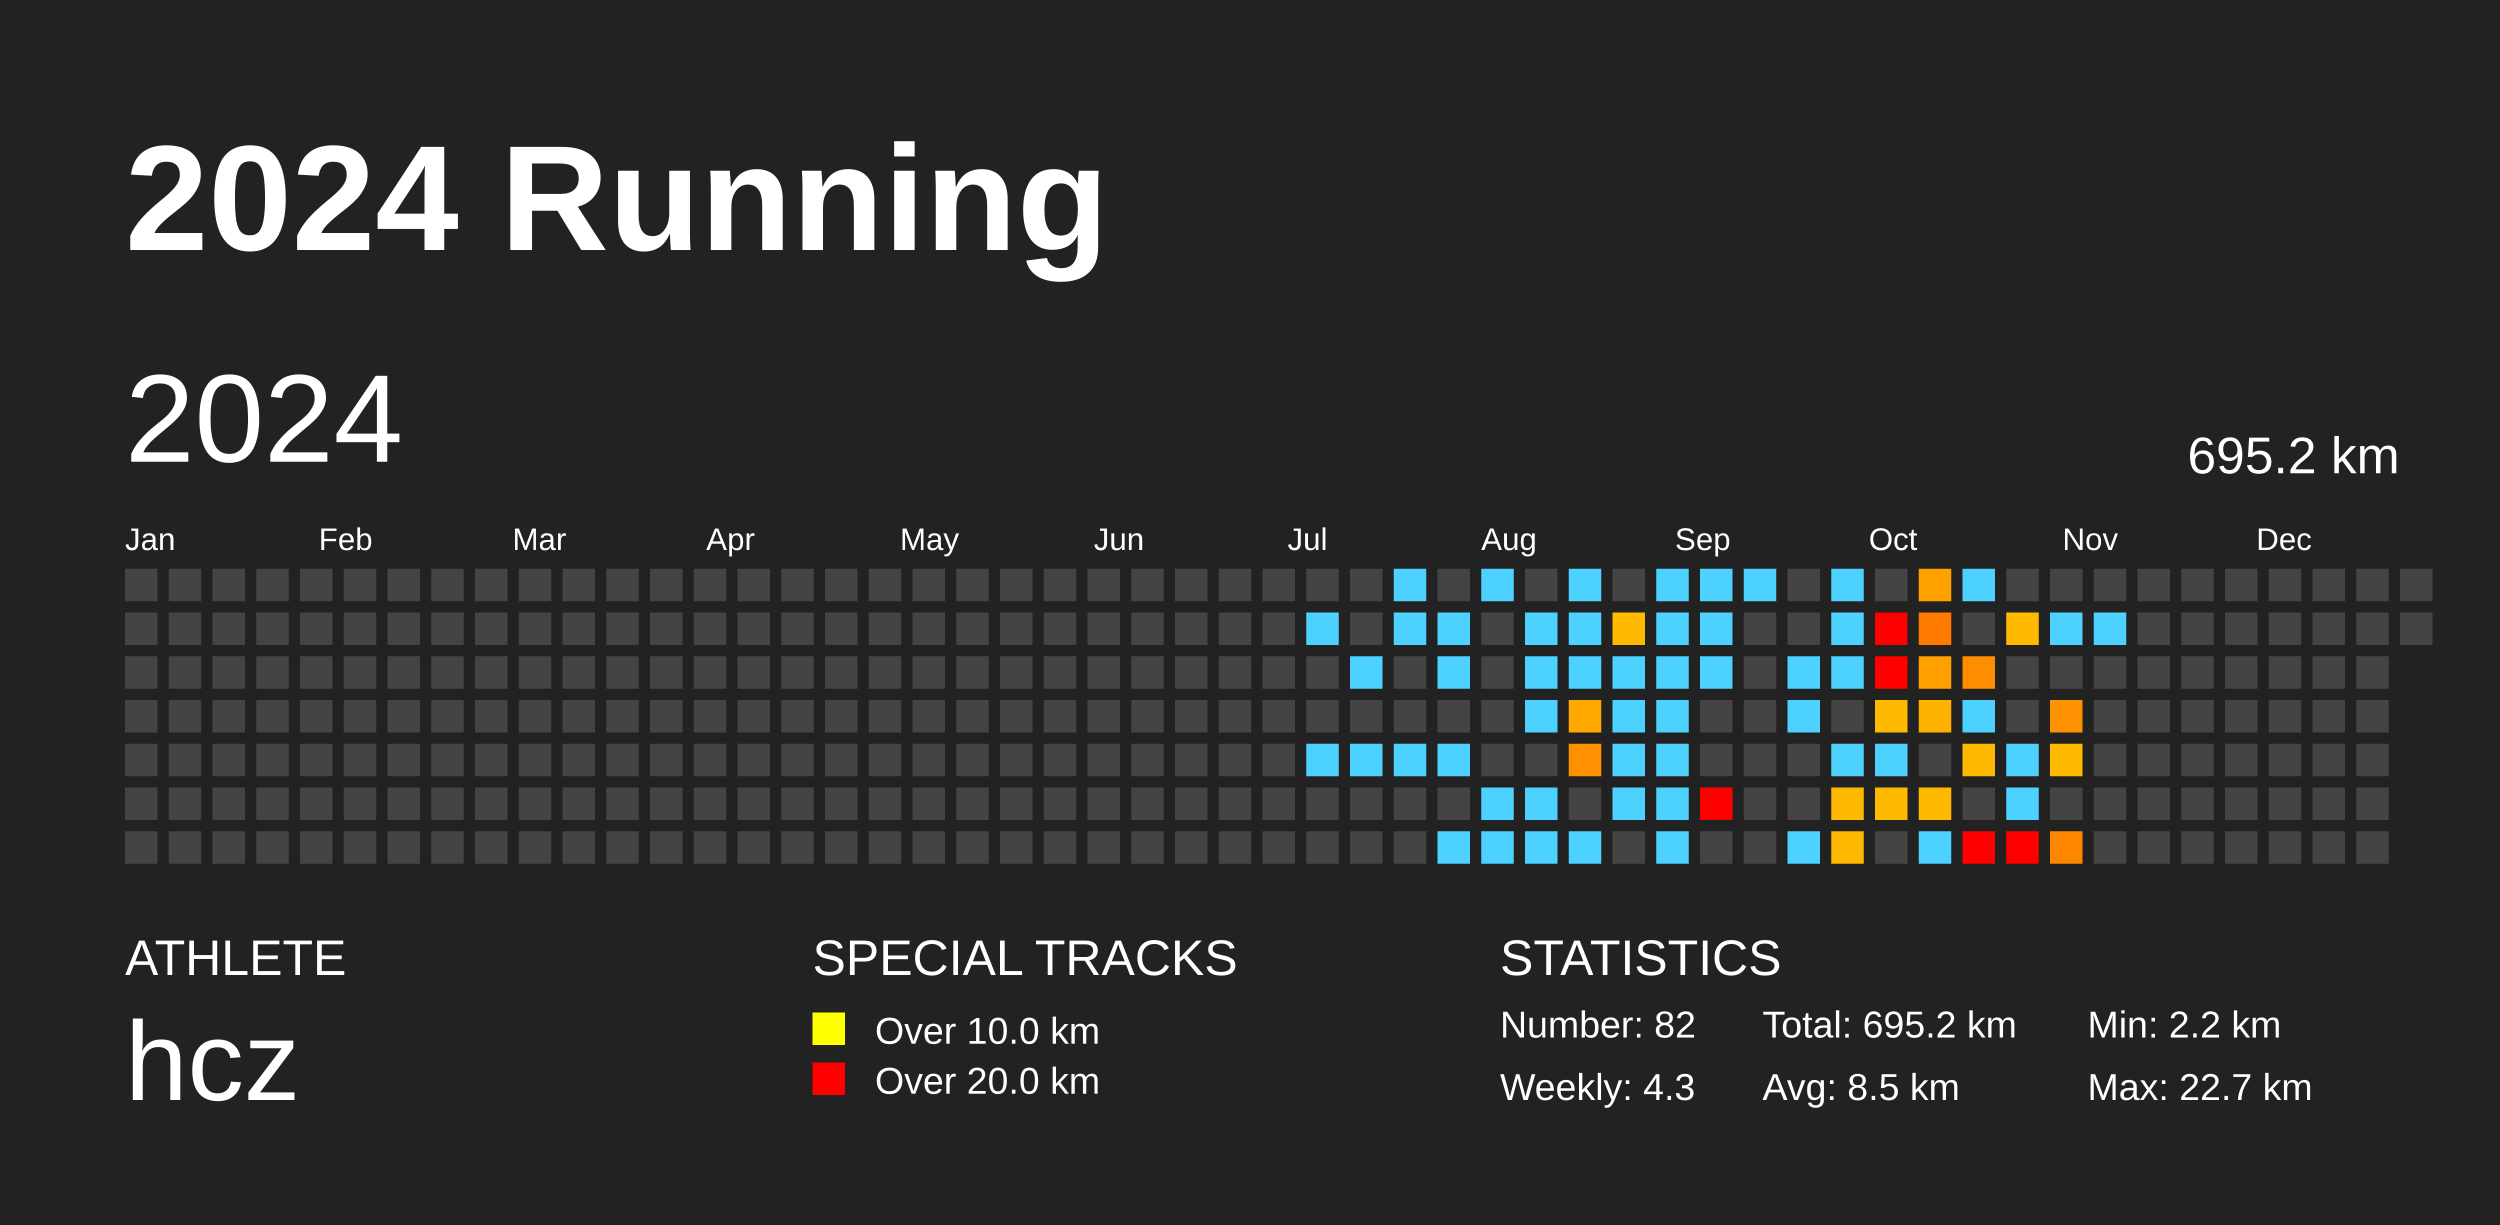
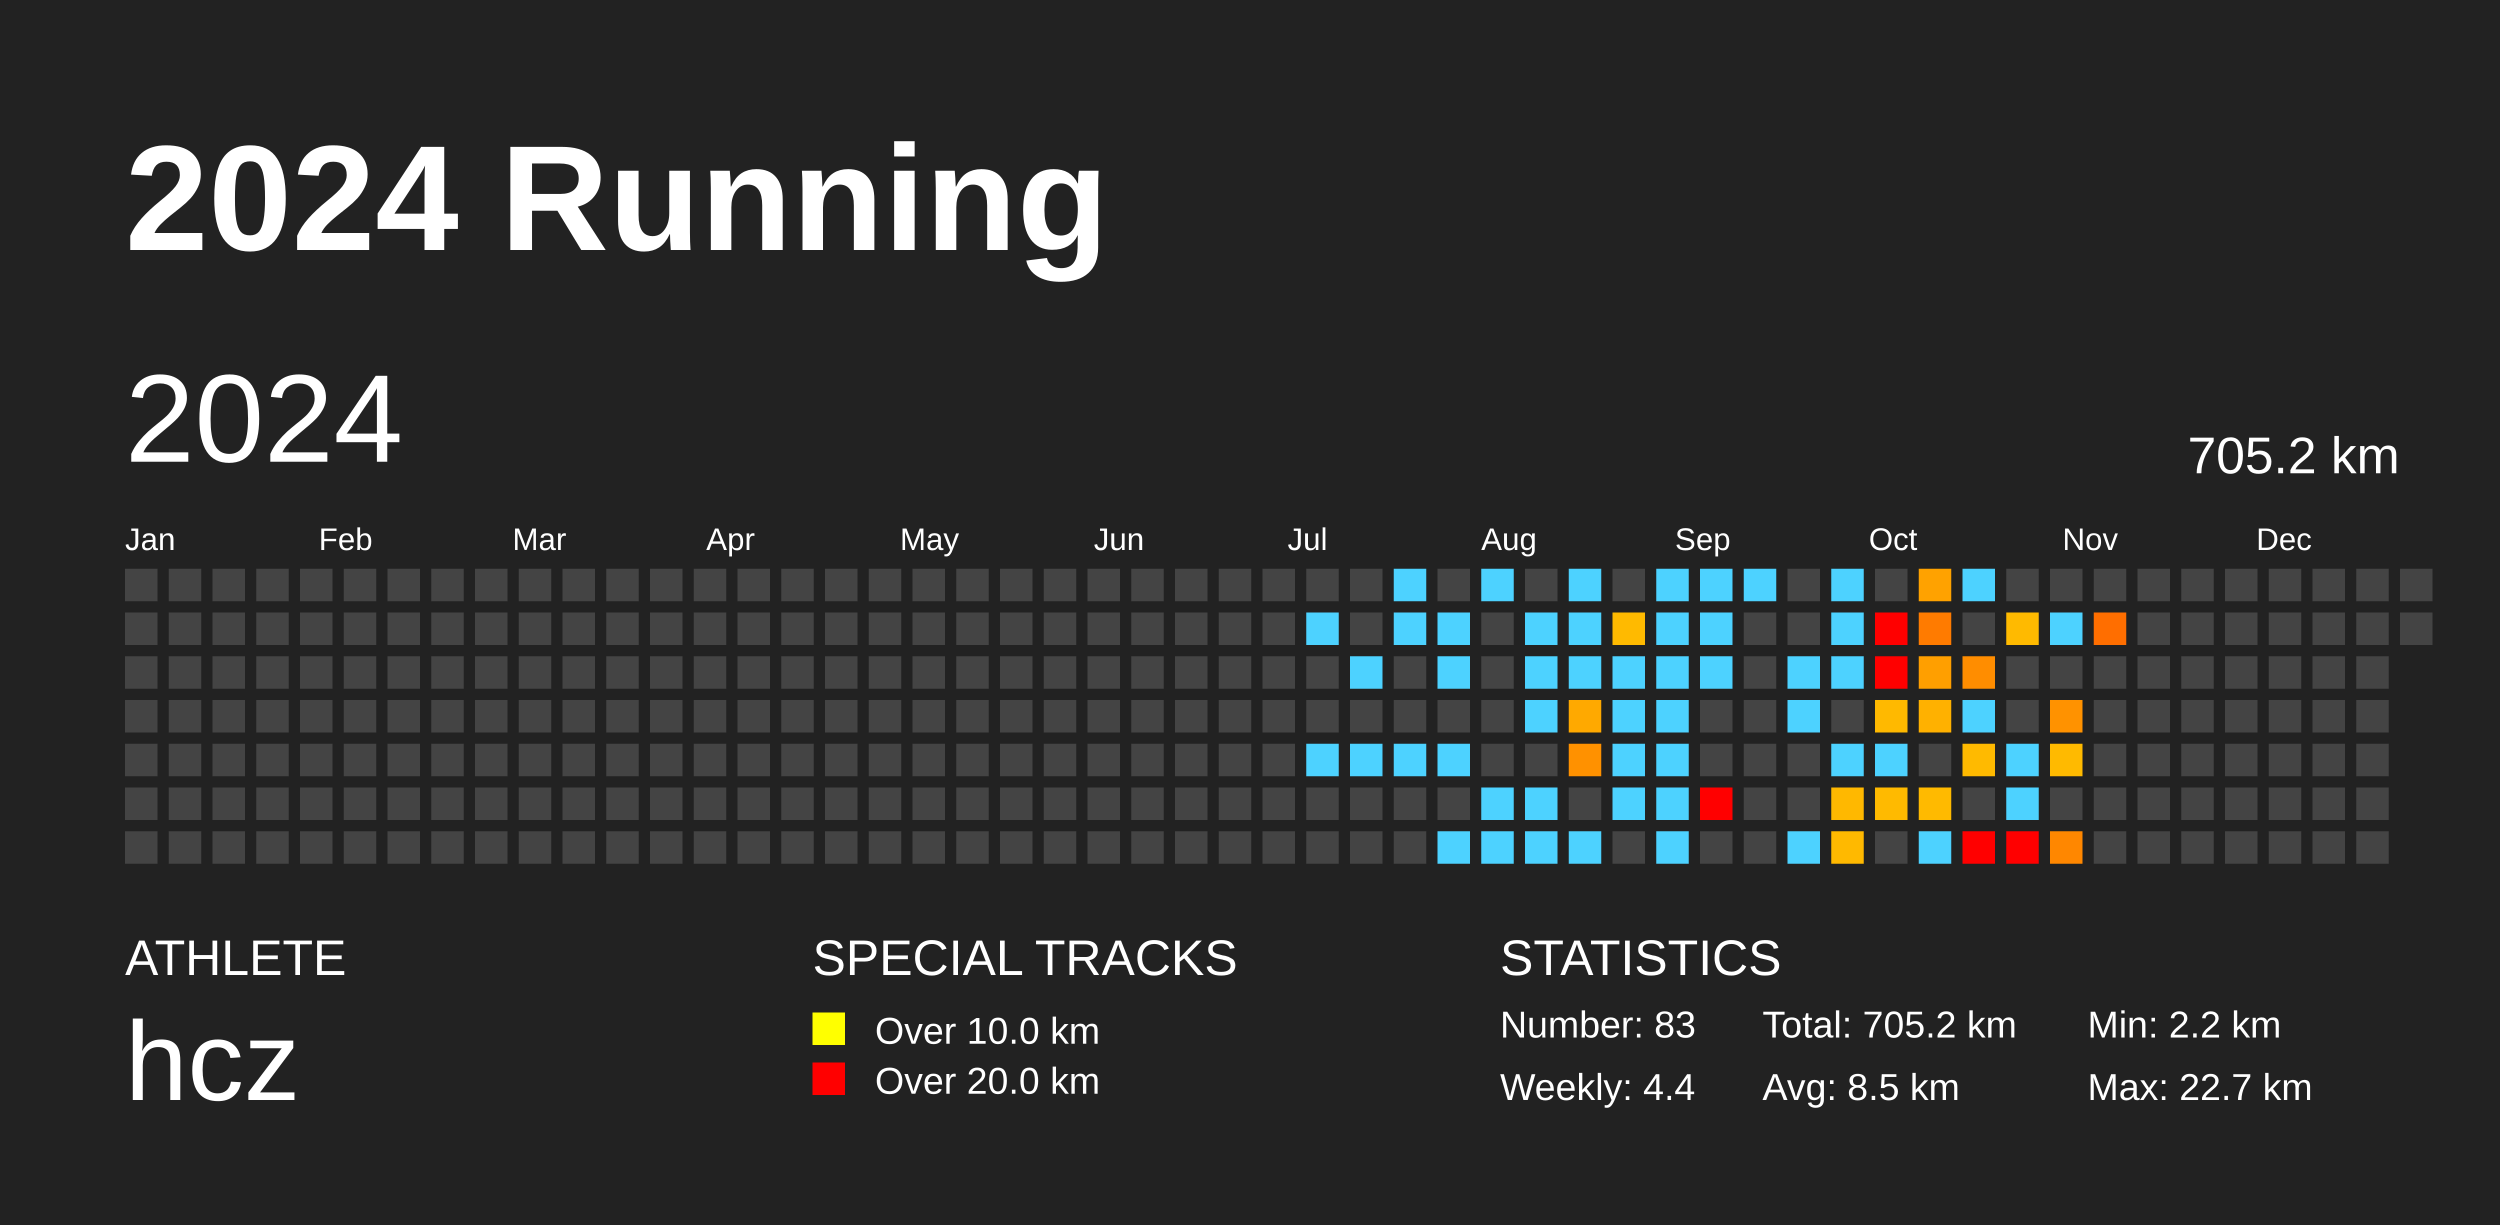
<svg xmlns="http://www.w3.org/2000/svg" baseProfile="full" height="98mm" version="1.1" viewBox="0,0,200,98" width="200mm">
  <defs />
  <rect fill="#222222" height="98" width="200" x="0" y="0" />
  <text fill="#FFFFFF" style="font-size:12px; font-family:Arial; font-weight:bold;" x="10" y="20">2024 Running</text>
  <text fill="#FFFFFF" style="font-size:4px; font-family:Arial" x="10" y="78">ATHLETE</text>
  <text fill="#FFFFFF" style="font-size:9px; font-family:Arial" x="10" y="88">hcz</text>
  <text fill="#FFFFFF" style="font-size:4px; font-family:Arial" x="65" y="78">SPECIAL TRACKS</text>
  <rect fill="yellow" height="2.6" width="2.6" x="65" y="81" />
  <text fill="#FFFFFF" style="font-size:3px; font-family:Arial" x="70" y="83.5">Over 10.0 km</text>
  <rect fill="red" height="2.6" width="2.6" x="65" y="85" />
  <text fill="#FFFFFF" style="font-size:3px; font-family:Arial" x="70" y="87.5">Over 20.0 km</text>
  <text fill="#FFFFFF" style="font-size:4px; font-family:Arial" x="120" y="78">STATISTICS</text>
-   <text fill="#FFFFFF" style="font-size:3px; font-family:Arial" x="120" y="83">Number: 82</text>
-   <text fill="#FFFFFF" style="font-size:3px; font-family:Arial" x="120" y="88">Weekly: 4.3</text>
-   <text fill="#FFFFFF" style="font-size:3px; font-family:Arial" x="141" y="83">Total: 695.2 km</text>
+   <text fill="#FFFFFF" style="font-size:3px; font-family:Arial" x="120" y="83">Number: 83</text>
+   <text fill="#FFFFFF" style="font-size:3px; font-family:Arial" x="120" y="88">Weekly: 4.4</text>
+   <text fill="#FFFFFF" style="font-size:3px; font-family:Arial" x="141" y="83">Total: 705.2 km</text>
  <text fill="#FFFFFF" style="font-size:3px; font-family:Arial" x="141" y="88">Avg: 8.5 km</text>
  <text fill="#FFFFFF" style="font-size:3px; font-family:Arial" x="167" y="83">Min: 2.2 km</text>
  <text fill="#FFFFFF" style="font-size:3px; font-family:Arial" x="167" y="88">Max: 22.7 km</text>
  <text dominant-baseline="hanging" fill="#FFFFFF" style="font-size:10.0px; font-family:Arial;" x="10" y="30">2024</text>
-   <text dominant-baseline="hanging" fill="#FFFFFF" style="font-size:4.125px; font-family:Arial;" x="175" y="35">695.2 km</text>
+   <text dominant-baseline="hanging" fill="#FFFFFF" style="font-size:4.125px; font-family:Arial;" x="175" y="35">705.2 km</text>
  <text fill="#FFFFFF" style="font-size:2.5px; font-family:Arial" x="10.0" y="44">Jan</text>
  <text fill="#FFFFFF" style="font-size:2.5px; font-family:Arial" x="25.5" y="44">Feb</text>
  <text fill="#FFFFFF" style="font-size:2.5px; font-family:Arial" x="41.0" y="44">Mar</text>
  <text fill="#FFFFFF" style="font-size:2.5px; font-family:Arial" x="56.5" y="44">Apr</text>
  <text fill="#FFFFFF" style="font-size:2.5px; font-family:Arial" x="72.0" y="44">May</text>
  <text fill="#FFFFFF" style="font-size:2.5px; font-family:Arial" x="87.5" y="44">Jun</text>
  <text fill="#FFFFFF" style="font-size:2.5px; font-family:Arial" x="103.0" y="44">Jul</text>
  <text fill="#FFFFFF" style="font-size:2.5px; font-family:Arial" x="118.5" y="44">Aug</text>
  <text fill="#FFFFFF" style="font-size:2.5px; font-family:Arial" x="134.0" y="44">Sep</text>
  <text fill="#FFFFFF" style="font-size:2.5px; font-family:Arial" x="149.5" y="44">Oct</text>
  <text fill="#FFFFFF" style="font-size:2.5px; font-family:Arial" x="165.0" y="44">Nov</text>
  <text fill="#FFFFFF" style="font-size:2.5px; font-family:Arial" x="180.5" y="44">Dec</text>
  <rect fill="#444444" height="2.6" width="2.6" x="10.0" y="45.5" />
  <rect fill="#444444" height="2.6" width="2.6" x="10.0" y="49.0" />
  <rect fill="#444444" height="2.6" width="2.6" x="10.0" y="52.5" />
  <rect fill="#444444" height="2.6" width="2.6" x="10.0" y="56.0" />
  <rect fill="#444444" height="2.6" width="2.6" x="10.0" y="59.5" />
  <rect fill="#444444" height="2.6" width="2.6" x="10.0" y="63.0" />
  <rect fill="#444444" height="2.6" width="2.6" x="10.0" y="66.5" />
  <rect fill="#444444" height="2.6" width="2.6" x="13.5" y="45.5" />
  <rect fill="#444444" height="2.6" width="2.6" x="13.5" y="49.0" />
  <rect fill="#444444" height="2.6" width="2.6" x="13.5" y="52.5" />
  <rect fill="#444444" height="2.6" width="2.6" x="13.5" y="56.0" />
  <rect fill="#444444" height="2.6" width="2.6" x="13.5" y="59.5" />
  <rect fill="#444444" height="2.6" width="2.6" x="13.5" y="63.0" />
  <rect fill="#444444" height="2.6" width="2.6" x="13.5" y="66.5" />
  <rect fill="#444444" height="2.6" width="2.6" x="17.0" y="45.5" />
  <rect fill="#444444" height="2.6" width="2.6" x="17.0" y="49.0" />
  <rect fill="#444444" height="2.6" width="2.6" x="17.0" y="52.5" />
  <rect fill="#444444" height="2.6" width="2.6" x="17.0" y="56.0" />
  <rect fill="#444444" height="2.6" width="2.6" x="17.0" y="59.5" />
  <rect fill="#444444" height="2.6" width="2.6" x="17.0" y="63.0" />
  <rect fill="#444444" height="2.6" width="2.6" x="17.0" y="66.5" />
  <rect fill="#444444" height="2.6" width="2.6" x="20.5" y="45.5" />
  <rect fill="#444444" height="2.6" width="2.6" x="20.5" y="49.0" />
  <rect fill="#444444" height="2.6" width="2.6" x="20.5" y="52.5" />
  <rect fill="#444444" height="2.6" width="2.6" x="20.5" y="56.0" />
  <rect fill="#444444" height="2.6" width="2.6" x="20.5" y="59.5" />
  <rect fill="#444444" height="2.6" width="2.6" x="20.5" y="63.0" />
  <rect fill="#444444" height="2.6" width="2.6" x="20.5" y="66.5" />
  <rect fill="#444444" height="2.6" width="2.6" x="24.0" y="45.5" />
  <rect fill="#444444" height="2.6" width="2.6" x="24.0" y="49.0" />
  <rect fill="#444444" height="2.6" width="2.6" x="24.0" y="52.5" />
  <rect fill="#444444" height="2.6" width="2.6" x="24.0" y="56.0" />
  <rect fill="#444444" height="2.6" width="2.6" x="24.0" y="59.5" />
  <rect fill="#444444" height="2.6" width="2.6" x="24.0" y="63.0" />
  <rect fill="#444444" height="2.6" width="2.6" x="24.0" y="66.5" />
  <rect fill="#444444" height="2.6" width="2.6" x="27.5" y="45.5" />
  <rect fill="#444444" height="2.6" width="2.6" x="27.5" y="49.0" />
  <rect fill="#444444" height="2.6" width="2.6" x="27.5" y="52.5" />
  <rect fill="#444444" height="2.6" width="2.6" x="27.5" y="56.0" />
  <rect fill="#444444" height="2.6" width="2.6" x="27.5" y="59.5" />
  <rect fill="#444444" height="2.6" width="2.6" x="27.5" y="63.0" />
  <rect fill="#444444" height="2.6" width="2.6" x="27.5" y="66.5" />
  <rect fill="#444444" height="2.6" width="2.6" x="31.0" y="45.5" />
  <rect fill="#444444" height="2.6" width="2.6" x="31.0" y="49.0" />
  <rect fill="#444444" height="2.6" width="2.6" x="31.0" y="52.5" />
  <rect fill="#444444" height="2.6" width="2.6" x="31.0" y="56.0" />
  <rect fill="#444444" height="2.6" width="2.6" x="31.0" y="59.5" />
  <rect fill="#444444" height="2.6" width="2.6" x="31.0" y="63.0" />
  <rect fill="#444444" height="2.6" width="2.6" x="31.0" y="66.5" />
  <rect fill="#444444" height="2.6" width="2.6" x="34.5" y="45.5" />
  <rect fill="#444444" height="2.6" width="2.6" x="34.5" y="49.0" />
  <rect fill="#444444" height="2.6" width="2.6" x="34.5" y="52.5" />
  <rect fill="#444444" height="2.6" width="2.6" x="34.5" y="56.0" />
  <rect fill="#444444" height="2.6" width="2.6" x="34.5" y="59.5" />
  <rect fill="#444444" height="2.6" width="2.6" x="34.5" y="63.0" />
  <rect fill="#444444" height="2.6" width="2.6" x="34.5" y="66.5" />
  <rect fill="#444444" height="2.6" width="2.6" x="38.0" y="45.5" />
  <rect fill="#444444" height="2.6" width="2.6" x="38.0" y="49.0" />
  <rect fill="#444444" height="2.6" width="2.6" x="38.0" y="52.5" />
  <rect fill="#444444" height="2.6" width="2.6" x="38.0" y="56.0" />
  <rect fill="#444444" height="2.6" width="2.6" x="38.0" y="59.5" />
  <rect fill="#444444" height="2.6" width="2.6" x="38.0" y="63.0" />
  <rect fill="#444444" height="2.6" width="2.6" x="38.0" y="66.5" />
  <rect fill="#444444" height="2.6" width="2.6" x="41.5" y="45.5" />
  <rect fill="#444444" height="2.6" width="2.6" x="41.5" y="49.0" />
  <rect fill="#444444" height="2.6" width="2.6" x="41.5" y="52.5" />
  <rect fill="#444444" height="2.6" width="2.6" x="41.5" y="56.0" />
  <rect fill="#444444" height="2.6" width="2.6" x="41.5" y="59.5" />
  <rect fill="#444444" height="2.6" width="2.6" x="41.5" y="63.0" />
  <rect fill="#444444" height="2.6" width="2.6" x="41.5" y="66.5" />
  <rect fill="#444444" height="2.6" width="2.6" x="45.0" y="45.5" />
  <rect fill="#444444" height="2.6" width="2.6" x="45.0" y="49.0" />
  <rect fill="#444444" height="2.6" width="2.6" x="45.0" y="52.5" />
  <rect fill="#444444" height="2.6" width="2.6" x="45.0" y="56.0" />
  <rect fill="#444444" height="2.6" width="2.6" x="45.0" y="59.5" />
  <rect fill="#444444" height="2.6" width="2.6" x="45.0" y="63.0" />
  <rect fill="#444444" height="2.6" width="2.6" x="45.0" y="66.5" />
  <rect fill="#444444" height="2.6" width="2.6" x="48.5" y="45.5" />
  <rect fill="#444444" height="2.6" width="2.6" x="48.5" y="49.0" />
  <rect fill="#444444" height="2.6" width="2.6" x="48.5" y="52.5" />
  <rect fill="#444444" height="2.6" width="2.6" x="48.5" y="56.0" />
  <rect fill="#444444" height="2.6" width="2.6" x="48.5" y="59.5" />
  <rect fill="#444444" height="2.6" width="2.6" x="48.5" y="63.0" />
  <rect fill="#444444" height="2.6" width="2.6" x="48.5" y="66.5" />
  <rect fill="#444444" height="2.6" width="2.6" x="52.0" y="45.5" />
  <rect fill="#444444" height="2.6" width="2.6" x="52.0" y="49.0" />
  <rect fill="#444444" height="2.6" width="2.6" x="52.0" y="52.5" />
  <rect fill="#444444" height="2.6" width="2.6" x="52.0" y="56.0" />
  <rect fill="#444444" height="2.6" width="2.6" x="52.0" y="59.5" />
  <rect fill="#444444" height="2.6" width="2.6" x="52.0" y="63.0" />
  <rect fill="#444444" height="2.6" width="2.6" x="52.0" y="66.5" />
  <rect fill="#444444" height="2.6" width="2.6" x="55.5" y="45.5" />
  <rect fill="#444444" height="2.6" width="2.6" x="55.5" y="49.0" />
  <rect fill="#444444" height="2.6" width="2.6" x="55.5" y="52.5" />
  <rect fill="#444444" height="2.6" width="2.6" x="55.5" y="56.0" />
  <rect fill="#444444" height="2.6" width="2.6" x="55.5" y="59.5" />
  <rect fill="#444444" height="2.6" width="2.6" x="55.5" y="63.0" />
  <rect fill="#444444" height="2.6" width="2.6" x="55.5" y="66.5" />
  <rect fill="#444444" height="2.6" width="2.6" x="59.0" y="45.5" />
  <rect fill="#444444" height="2.6" width="2.6" x="59.0" y="49.0" />
  <rect fill="#444444" height="2.6" width="2.6" x="59.0" y="52.5" />
  <rect fill="#444444" height="2.6" width="2.6" x="59.0" y="56.0" />
  <rect fill="#444444" height="2.6" width="2.6" x="59.0" y="59.5" />
  <rect fill="#444444" height="2.6" width="2.6" x="59.0" y="63.0" />
  <rect fill="#444444" height="2.6" width="2.6" x="59.0" y="66.5" />
  <rect fill="#444444" height="2.6" width="2.6" x="62.5" y="45.5" />
  <rect fill="#444444" height="2.6" width="2.6" x="62.5" y="49.0" />
  <rect fill="#444444" height="2.6" width="2.6" x="62.5" y="52.5" />
  <rect fill="#444444" height="2.6" width="2.6" x="62.5" y="56.0" />
  <rect fill="#444444" height="2.6" width="2.6" x="62.5" y="59.5" />
  <rect fill="#444444" height="2.6" width="2.6" x="62.5" y="63.0" />
  <rect fill="#444444" height="2.6" width="2.6" x="62.5" y="66.5" />
  <rect fill="#444444" height="2.6" width="2.6" x="66.0" y="45.5" />
  <rect fill="#444444" height="2.6" width="2.6" x="66.0" y="49.0" />
  <rect fill="#444444" height="2.6" width="2.6" x="66.0" y="52.5" />
  <rect fill="#444444" height="2.6" width="2.6" x="66.0" y="56.0" />
  <rect fill="#444444" height="2.6" width="2.6" x="66.0" y="59.5" />
  <rect fill="#444444" height="2.6" width="2.6" x="66.0" y="63.0" />
  <rect fill="#444444" height="2.6" width="2.6" x="66.0" y="66.5" />
  <rect fill="#444444" height="2.6" width="2.6" x="69.5" y="45.5" />
  <rect fill="#444444" height="2.6" width="2.6" x="69.5" y="49.0" />
  <rect fill="#444444" height="2.6" width="2.6" x="69.5" y="52.5" />
  <rect fill="#444444" height="2.6" width="2.6" x="69.5" y="56.0" />
  <rect fill="#444444" height="2.6" width="2.6" x="69.5" y="59.5" />
  <rect fill="#444444" height="2.6" width="2.6" x="69.5" y="63.0" />
  <rect fill="#444444" height="2.6" width="2.6" x="69.5" y="66.5" />
  <rect fill="#444444" height="2.6" width="2.6" x="73.0" y="45.5" />
  <rect fill="#444444" height="2.6" width="2.6" x="73.0" y="49.0" />
  <rect fill="#444444" height="2.6" width="2.6" x="73.0" y="52.5" />
  <rect fill="#444444" height="2.6" width="2.6" x="73.0" y="56.0" />
  <rect fill="#444444" height="2.6" width="2.6" x="73.0" y="59.5" />
  <rect fill="#444444" height="2.6" width="2.6" x="73.0" y="63.0" />
  <rect fill="#444444" height="2.6" width="2.6" x="73.0" y="66.5" />
  <rect fill="#444444" height="2.6" width="2.6" x="76.5" y="45.5" />
  <rect fill="#444444" height="2.6" width="2.6" x="76.5" y="49.0" />
  <rect fill="#444444" height="2.6" width="2.6" x="76.5" y="52.5" />
  <rect fill="#444444" height="2.6" width="2.6" x="76.5" y="56.0" />
  <rect fill="#444444" height="2.6" width="2.6" x="76.5" y="59.5" />
  <rect fill="#444444" height="2.6" width="2.6" x="76.5" y="63.0" />
  <rect fill="#444444" height="2.6" width="2.6" x="76.5" y="66.5" />
  <rect fill="#444444" height="2.6" width="2.6" x="80.0" y="45.5" />
  <rect fill="#444444" height="2.6" width="2.6" x="80.0" y="49.0" />
  <rect fill="#444444" height="2.6" width="2.6" x="80.0" y="52.5" />
  <rect fill="#444444" height="2.6" width="2.6" x="80.0" y="56.0" />
  <rect fill="#444444" height="2.6" width="2.6" x="80.0" y="59.5" />
  <rect fill="#444444" height="2.6" width="2.6" x="80.0" y="63.0" />
  <rect fill="#444444" height="2.6" width="2.6" x="80.0" y="66.5" />
  <rect fill="#444444" height="2.6" width="2.6" x="83.5" y="45.5" />
  <rect fill="#444444" height="2.6" width="2.6" x="83.5" y="49.0" />
  <rect fill="#444444" height="2.6" width="2.6" x="83.5" y="52.5" />
  <rect fill="#444444" height="2.6" width="2.6" x="83.5" y="56.0" />
  <rect fill="#444444" height="2.6" width="2.6" x="83.5" y="59.5" />
  <rect fill="#444444" height="2.6" width="2.6" x="83.5" y="63.0" />
  <rect fill="#444444" height="2.6" width="2.6" x="83.5" y="66.5" />
  <rect fill="#444444" height="2.6" width="2.6" x="87.0" y="45.5" />
  <rect fill="#444444" height="2.6" width="2.6" x="87.0" y="49.0" />
  <rect fill="#444444" height="2.6" width="2.6" x="87.0" y="52.5" />
  <rect fill="#444444" height="2.6" width="2.6" x="87.0" y="56.0" />
  <rect fill="#444444" height="2.6" width="2.6" x="87.0" y="59.5" />
  <rect fill="#444444" height="2.6" width="2.6" x="87.0" y="63.0" />
  <rect fill="#444444" height="2.6" width="2.6" x="87.0" y="66.5" />
  <rect fill="#444444" height="2.6" width="2.6" x="90.5" y="45.5" />
  <rect fill="#444444" height="2.6" width="2.6" x="90.5" y="49.0" />
  <rect fill="#444444" height="2.6" width="2.6" x="90.5" y="52.5" />
  <rect fill="#444444" height="2.6" width="2.6" x="90.5" y="56.0" />
  <rect fill="#444444" height="2.6" width="2.6" x="90.5" y="59.5" />
  <rect fill="#444444" height="2.6" width="2.6" x="90.5" y="63.0" />
  <rect fill="#444444" height="2.6" width="2.6" x="90.5" y="66.5" />
  <rect fill="#444444" height="2.6" width="2.6" x="94.0" y="45.5" />
  <rect fill="#444444" height="2.6" width="2.6" x="94.0" y="49.0" />
  <rect fill="#444444" height="2.6" width="2.6" x="94.0" y="52.5" />
  <rect fill="#444444" height="2.6" width="2.6" x="94.0" y="56.0" />
  <rect fill="#444444" height="2.6" width="2.6" x="94.0" y="59.5" />
  <rect fill="#444444" height="2.6" width="2.6" x="94.0" y="63.0" />
  <rect fill="#444444" height="2.6" width="2.6" x="94.0" y="66.5" />
  <rect fill="#444444" height="2.6" width="2.6" x="97.5" y="45.5" />
  <rect fill="#444444" height="2.6" width="2.6" x="97.5" y="49.0" />
  <rect fill="#444444" height="2.6" width="2.6" x="97.5" y="52.5" />
  <rect fill="#444444" height="2.6" width="2.6" x="97.5" y="56.0" />
  <rect fill="#444444" height="2.6" width="2.6" x="97.5" y="59.5" />
  <rect fill="#444444" height="2.6" width="2.6" x="97.5" y="63.0" />
  <rect fill="#444444" height="2.6" width="2.6" x="97.5" y="66.5" />
  <rect fill="#444444" height="2.6" width="2.6" x="101.0" y="45.5" />
  <rect fill="#444444" height="2.6" width="2.6" x="101.0" y="49.0" />
  <rect fill="#444444" height="2.6" width="2.6" x="101.0" y="52.5" />
  <rect fill="#444444" height="2.6" width="2.6" x="101.0" y="56.0" />
  <rect fill="#444444" height="2.6" width="2.6" x="101.0" y="59.5" />
  <rect fill="#444444" height="2.6" width="2.6" x="101.0" y="63.0" />
  <rect fill="#444444" height="2.6" width="2.6" x="101.0" y="66.5" />
  <rect fill="#444444" height="2.6" width="2.6" x="104.5" y="45.5" />
  <rect fill="#4dd2ff" height="2.6" width="2.6" x="104.5" y="49.0" />
  <rect fill="#444444" height="2.6" width="2.6" x="104.5" y="52.5" />
  <rect fill="#444444" height="2.6" width="2.6" x="104.5" y="56.0" />
  <rect fill="#4dd2ff" height="2.6" width="2.6" x="104.5" y="59.5" />
  <rect fill="#444444" height="2.6" width="2.6" x="104.5" y="63.0" />
  <rect fill="#444444" height="2.6" width="2.6" x="104.5" y="66.5" />
  <rect fill="#444444" height="2.6" width="2.6" x="108.0" y="45.5" />
  <rect fill="#444444" height="2.6" width="2.6" x="108.0" y="49.0" />
  <rect fill="#4dd2ff" height="2.6" width="2.6" x="108.0" y="52.5" />
  <rect fill="#444444" height="2.6" width="2.6" x="108.0" y="56.0" />
  <rect fill="#4dd2ff" height="2.6" width="2.6" x="108.0" y="59.5" />
  <rect fill="#444444" height="2.6" width="2.6" x="108.0" y="63.0" />
  <rect fill="#444444" height="2.6" width="2.6" x="108.0" y="66.5" />
  <rect fill="#4dd2ff" height="2.6" width="2.6" x="111.5" y="45.5" />
  <rect fill="#4dd2ff" height="2.6" width="2.6" x="111.5" y="49.0" />
  <rect fill="#444444" height="2.6" width="2.6" x="111.5" y="52.5" />
  <rect fill="#444444" height="2.6" width="2.6" x="111.5" y="56.0" />
  <rect fill="#4dd2ff" height="2.6" width="2.6" x="111.5" y="59.5" />
  <rect fill="#444444" height="2.6" width="2.6" x="111.5" y="63.0" />
  <rect fill="#444444" height="2.6" width="2.6" x="111.5" y="66.5" />
  <rect fill="#444444" height="2.6" width="2.6" x="115.0" y="45.5" />
  <rect fill="#4dd2ff" height="2.6" width="2.6" x="115.0" y="49.0" />
  <rect fill="#4dd2ff" height="2.6" width="2.6" x="115.0" y="52.5" />
  <rect fill="#444444" height="2.6" width="2.6" x="115.0" y="56.0" />
  <rect fill="#4dd2ff" height="2.6" width="2.6" x="115.0" y="59.5" />
  <rect fill="#444444" height="2.6" width="2.6" x="115.0" y="63.0" />
  <rect fill="#4dd2ff" height="2.6" width="2.6" x="115.0" y="66.5" />
  <rect fill="#4dd2ff" height="2.6" width="2.6" x="118.5" y="45.5" />
  <rect fill="#444444" height="2.6" width="2.6" x="118.5" y="49.0" />
  <rect fill="#444444" height="2.6" width="2.6" x="118.5" y="52.5" />
  <rect fill="#444444" height="2.6" width="2.6" x="118.5" y="56.0" />
  <rect fill="#444444" height="2.6" width="2.6" x="118.5" y="59.5" />
  <rect fill="#4dd2ff" height="2.6" width="2.6" x="118.5" y="63.0" />
  <rect fill="#4dd2ff" height="2.6" width="2.6" x="118.5" y="66.5" />
  <rect fill="#444444" height="2.6" width="2.6" x="122.0" y="45.5" />
  <rect fill="#4dd2ff" height="2.6" width="2.6" x="122.0" y="49.0" />
  <rect fill="#4dd2ff" height="2.6" width="2.6" x="122.0" y="52.5" />
  <rect fill="#4dd2ff" height="2.6" width="2.6" x="122.0" y="56.0" />
  <rect fill="#444444" height="2.6" width="2.6" x="122.0" y="59.5" />
  <rect fill="#4dd2ff" height="2.6" width="2.6" x="122.0" y="63.0" />
  <rect fill="#4dd2ff" height="2.6" width="2.6" x="122.0" y="66.5" />
  <rect fill="#4dd2ff" height="2.6" width="2.6" x="125.5" y="45.5" />
  <rect fill="#4dd2ff" height="2.6" width="2.6" x="125.5" y="49.0" />
  <rect fill="#4dd2ff" height="2.6" width="2.6" x="125.5" y="52.5" />
  <rect fill="#ffa900" height="2.6" width="2.6" x="125.5" y="56.0" />
  <rect fill="#ff9100" height="2.6" width="2.6" x="125.5" y="59.5" />
  <rect fill="#444444" height="2.6" width="2.6" x="125.5" y="63.0" />
  <rect fill="#4dd2ff" height="2.6" width="2.6" x="125.5" y="66.5" />
  <rect fill="#444444" height="2.6" width="2.6" x="129.0" y="45.5" />
  <rect fill="#ffba00" height="2.6" width="2.6" x="129.0" y="49.0" />
  <rect fill="#4dd2ff" height="2.6" width="2.6" x="129.0" y="52.5" />
  <rect fill="#4dd2ff" height="2.6" width="2.6" x="129.0" y="56.0" />
  <rect fill="#4dd2ff" height="2.6" width="2.6" x="129.0" y="59.5" />
  <rect fill="#4dd2ff" height="2.6" width="2.6" x="129.0" y="63.0" />
  <rect fill="#444444" height="2.6" width="2.6" x="129.0" y="66.5" />
  <rect fill="#4dd2ff" height="2.6" width="2.6" x="132.5" y="45.5" />
  <rect fill="#4dd2ff" height="2.6" width="2.6" x="132.5" y="49.0" />
  <rect fill="#4dd2ff" height="2.6" width="2.6" x="132.5" y="52.5" />
  <rect fill="#4dd2ff" height="2.6" width="2.6" x="132.5" y="56.0" />
  <rect fill="#4dd2ff" height="2.6" width="2.6" x="132.5" y="59.5" />
  <rect fill="#4dd2ff" height="2.6" width="2.6" x="132.5" y="63.0" />
  <rect fill="#4dd2ff" height="2.6" width="2.6" x="132.5" y="66.5" />
  <rect fill="#4dd2ff" height="2.6" width="2.6" x="136.0" y="45.5" />
  <rect fill="#4dd2ff" height="2.6" width="2.6" x="136.0" y="49.0" />
  <rect fill="#4dd2ff" height="2.6" width="2.6" x="136.0" y="52.5" />
  <rect fill="#444444" height="2.6" width="2.6" x="136.0" y="56.0" />
  <rect fill="#444444" height="2.6" width="2.6" x="136.0" y="59.5" />
  <rect fill="red" height="2.6" width="2.6" x="136.0" y="63.0" />
  <rect fill="#444444" height="2.6" width="2.6" x="136.0" y="66.5" />
  <rect fill="#4dd2ff" height="2.6" width="2.6" x="139.5" y="45.5" />
  <rect fill="#444444" height="2.6" width="2.6" x="139.5" y="49.0" />
  <rect fill="#444444" height="2.6" width="2.6" x="139.5" y="52.5" />
  <rect fill="#444444" height="2.6" width="2.6" x="139.5" y="56.0" />
  <rect fill="#444444" height="2.6" width="2.6" x="139.5" y="59.5" />
  <rect fill="#444444" height="2.6" width="2.6" x="139.5" y="63.0" />
  <rect fill="#444444" height="2.6" width="2.6" x="139.5" y="66.5" />
  <rect fill="#444444" height="2.6" width="2.6" x="143.0" y="45.5" />
  <rect fill="#444444" height="2.6" width="2.6" x="143.0" y="49.0" />
  <rect fill="#4dd2ff" height="2.6" width="2.6" x="143.0" y="52.5" />
  <rect fill="#4dd2ff" height="2.6" width="2.6" x="143.0" y="56.0" />
  <rect fill="#444444" height="2.6" width="2.6" x="143.0" y="59.5" />
  <rect fill="#444444" height="2.6" width="2.6" x="143.0" y="63.0" />
  <rect fill="#4dd2ff" height="2.6" width="2.6" x="143.0" y="66.5" />
  <rect fill="#4dd2ff" height="2.6" width="2.6" x="146.5" y="45.5" />
  <rect fill="#4dd2ff" height="2.6" width="2.6" x="146.5" y="49.0" />
  <rect fill="#4dd2ff" height="2.6" width="2.6" x="146.5" y="52.5" />
  <rect fill="#444444" height="2.6" width="2.6" x="146.5" y="56.0" />
  <rect fill="#4dd2ff" height="2.6" width="2.6" x="146.5" y="59.5" />
  <rect fill="#ffb800" height="2.6" width="2.6" x="146.5" y="63.0" />
  <rect fill="#ffb900" height="2.6" width="2.6" x="146.5" y="66.5" />
  <rect fill="#444444" height="2.6" width="2.6" x="150.0" y="45.5" />
  <rect fill="red" height="2.6" width="2.6" x="150.0" y="49.0" />
  <rect fill="red" height="2.6" width="2.6" x="150.0" y="52.5" />
  <rect fill="#ffb900" height="2.6" width="2.6" x="150.0" y="56.0" />
  <rect fill="#4dd2ff" height="2.6" width="2.6" x="150.0" y="59.5" />
  <rect fill="#ffba00" height="2.6" width="2.6" x="150.0" y="63.0" />
  <rect fill="#444444" height="2.6" width="2.6" x="150.0" y="66.5" />
  <rect fill="#ffa200" height="2.6" width="2.6" x="153.5" y="45.5" />
  <rect fill="#ff7b00" height="2.6" width="2.6" x="153.5" y="49.0" />
  <rect fill="#ff9f00" height="2.6" width="2.6" x="153.5" y="52.5" />
  <rect fill="#ffb100" height="2.6" width="2.6" x="153.5" y="56.0" />
  <rect fill="#444444" height="2.6" width="2.6" x="153.5" y="59.5" />
  <rect fill="#ffba00" height="2.6" width="2.6" x="153.5" y="63.0" />
  <rect fill="#4dd2ff" height="2.6" width="2.6" x="153.5" y="66.5" />
  <rect fill="#4dd2ff" height="2.6" width="2.6" x="157.0" y="45.5" />
  <rect fill="#444444" height="2.6" width="2.6" x="157.0" y="49.0" />
  <rect fill="#ff8d00" height="2.6" width="2.6" x="157.0" y="52.5" />
  <rect fill="#4dd2ff" height="2.6" width="2.6" x="157.0" y="56.0" />
  <rect fill="#ffba00" height="2.6" width="2.6" x="157.0" y="59.5" />
  <rect fill="#444444" height="2.6" width="2.6" x="157.0" y="63.0" />
  <rect fill="red" height="2.6" width="2.6" x="157.0" y="66.5" />
  <rect fill="#444444" height="2.6" width="2.6" x="160.5" y="45.5" />
  <rect fill="#ffba00" height="2.6" width="2.6" x="160.5" y="49.0" />
  <rect fill="#444444" height="2.6" width="2.6" x="160.5" y="52.5" />
  <rect fill="#444444" height="2.6" width="2.6" x="160.5" y="56.0" />
  <rect fill="#4dd2ff" height="2.6" width="2.6" x="160.5" y="59.5" />
  <rect fill="#4dd2ff" height="2.6" width="2.6" x="160.5" y="63.0" />
  <rect fill="red" height="2.6" width="2.6" x="160.5" y="66.5" />
  <rect fill="#444444" height="2.6" width="2.6" x="164.0" y="45.5" />
  <rect fill="#4dd2ff" height="2.6" width="2.6" x="164.0" y="49.0" />
  <rect fill="#444444" height="2.6" width="2.6" x="164.0" y="52.5" />
  <rect fill="#ff9200" height="2.6" width="2.6" x="164.0" y="56.0" />
  <rect fill="#ffba00" height="2.6" width="2.6" x="164.0" y="59.5" />
  <rect fill="#444444" height="2.6" width="2.6" x="164.0" y="63.0" />
  <rect fill="#ff8700" height="2.6" width="2.6" x="164.0" y="66.5" />
  <rect fill="#444444" height="2.6" width="2.6" x="167.5" y="45.5" />
-   <rect fill="#4dd2ff" height="2.6" width="2.6" x="167.5" y="49.0" />
+   <rect fill="#ff6e00" height="2.6" width="2.6" x="167.5" y="49.0" />
  <rect fill="#444444" height="2.6" width="2.6" x="167.5" y="52.5" />
  <rect fill="#444444" height="2.6" width="2.6" x="167.5" y="56.0" />
  <rect fill="#444444" height="2.6" width="2.6" x="167.5" y="59.5" />
  <rect fill="#444444" height="2.6" width="2.6" x="167.5" y="63.0" />
  <rect fill="#444444" height="2.6" width="2.6" x="167.5" y="66.5" />
  <rect fill="#444444" height="2.6" width="2.6" x="171.0" y="45.5" />
  <rect fill="#444444" height="2.6" width="2.6" x="171.0" y="49.0" />
  <rect fill="#444444" height="2.6" width="2.6" x="171.0" y="52.5" />
  <rect fill="#444444" height="2.6" width="2.6" x="171.0" y="56.0" />
  <rect fill="#444444" height="2.6" width="2.6" x="171.0" y="59.5" />
  <rect fill="#444444" height="2.6" width="2.6" x="171.0" y="63.0" />
  <rect fill="#444444" height="2.6" width="2.6" x="171.0" y="66.5" />
  <rect fill="#444444" height="2.6" width="2.6" x="174.5" y="45.5" />
  <rect fill="#444444" height="2.6" width="2.6" x="174.5" y="49.0" />
  <rect fill="#444444" height="2.6" width="2.6" x="174.5" y="52.5" />
  <rect fill="#444444" height="2.6" width="2.6" x="174.5" y="56.0" />
  <rect fill="#444444" height="2.6" width="2.6" x="174.5" y="59.5" />
  <rect fill="#444444" height="2.6" width="2.6" x="174.5" y="63.0" />
  <rect fill="#444444" height="2.6" width="2.6" x="174.5" y="66.5" />
  <rect fill="#444444" height="2.6" width="2.6" x="178.0" y="45.5" />
  <rect fill="#444444" height="2.6" width="2.6" x="178.0" y="49.0" />
  <rect fill="#444444" height="2.6" width="2.6" x="178.0" y="52.5" />
  <rect fill="#444444" height="2.6" width="2.6" x="178.0" y="56.0" />
  <rect fill="#444444" height="2.6" width="2.6" x="178.0" y="59.5" />
  <rect fill="#444444" height="2.6" width="2.6" x="178.0" y="63.0" />
  <rect fill="#444444" height="2.6" width="2.6" x="178.0" y="66.5" />
  <rect fill="#444444" height="2.6" width="2.6" x="181.5" y="45.5" />
  <rect fill="#444444" height="2.6" width="2.6" x="181.5" y="49.0" />
  <rect fill="#444444" height="2.6" width="2.6" x="181.5" y="52.5" />
  <rect fill="#444444" height="2.6" width="2.6" x="181.5" y="56.0" />
  <rect fill="#444444" height="2.6" width="2.6" x="181.5" y="59.5" />
  <rect fill="#444444" height="2.6" width="2.6" x="181.5" y="63.0" />
  <rect fill="#444444" height="2.6" width="2.6" x="181.5" y="66.5" />
  <rect fill="#444444" height="2.6" width="2.6" x="185.0" y="45.5" />
  <rect fill="#444444" height="2.6" width="2.6" x="185.0" y="49.0" />
  <rect fill="#444444" height="2.6" width="2.6" x="185.0" y="52.5" />
  <rect fill="#444444" height="2.6" width="2.6" x="185.0" y="56.0" />
  <rect fill="#444444" height="2.6" width="2.6" x="185.0" y="59.5" />
  <rect fill="#444444" height="2.6" width="2.6" x="185.0" y="63.0" />
  <rect fill="#444444" height="2.6" width="2.6" x="185.0" y="66.5" />
  <rect fill="#444444" height="2.6" width="2.6" x="188.5" y="45.5" />
  <rect fill="#444444" height="2.6" width="2.6" x="188.5" y="49.0" />
  <rect fill="#444444" height="2.6" width="2.6" x="188.5" y="52.5" />
  <rect fill="#444444" height="2.6" width="2.6" x="188.5" y="56.0" />
  <rect fill="#444444" height="2.6" width="2.6" x="188.5" y="59.5" />
  <rect fill="#444444" height="2.6" width="2.6" x="188.5" y="63.0" />
  <rect fill="#444444" height="2.6" width="2.6" x="188.5" y="66.5" />
  <rect fill="#444444" height="2.6" width="2.6" x="192.0" y="45.5" />
  <rect fill="#444444" height="2.6" width="2.6" x="192.0" y="49.0" />
</svg>
